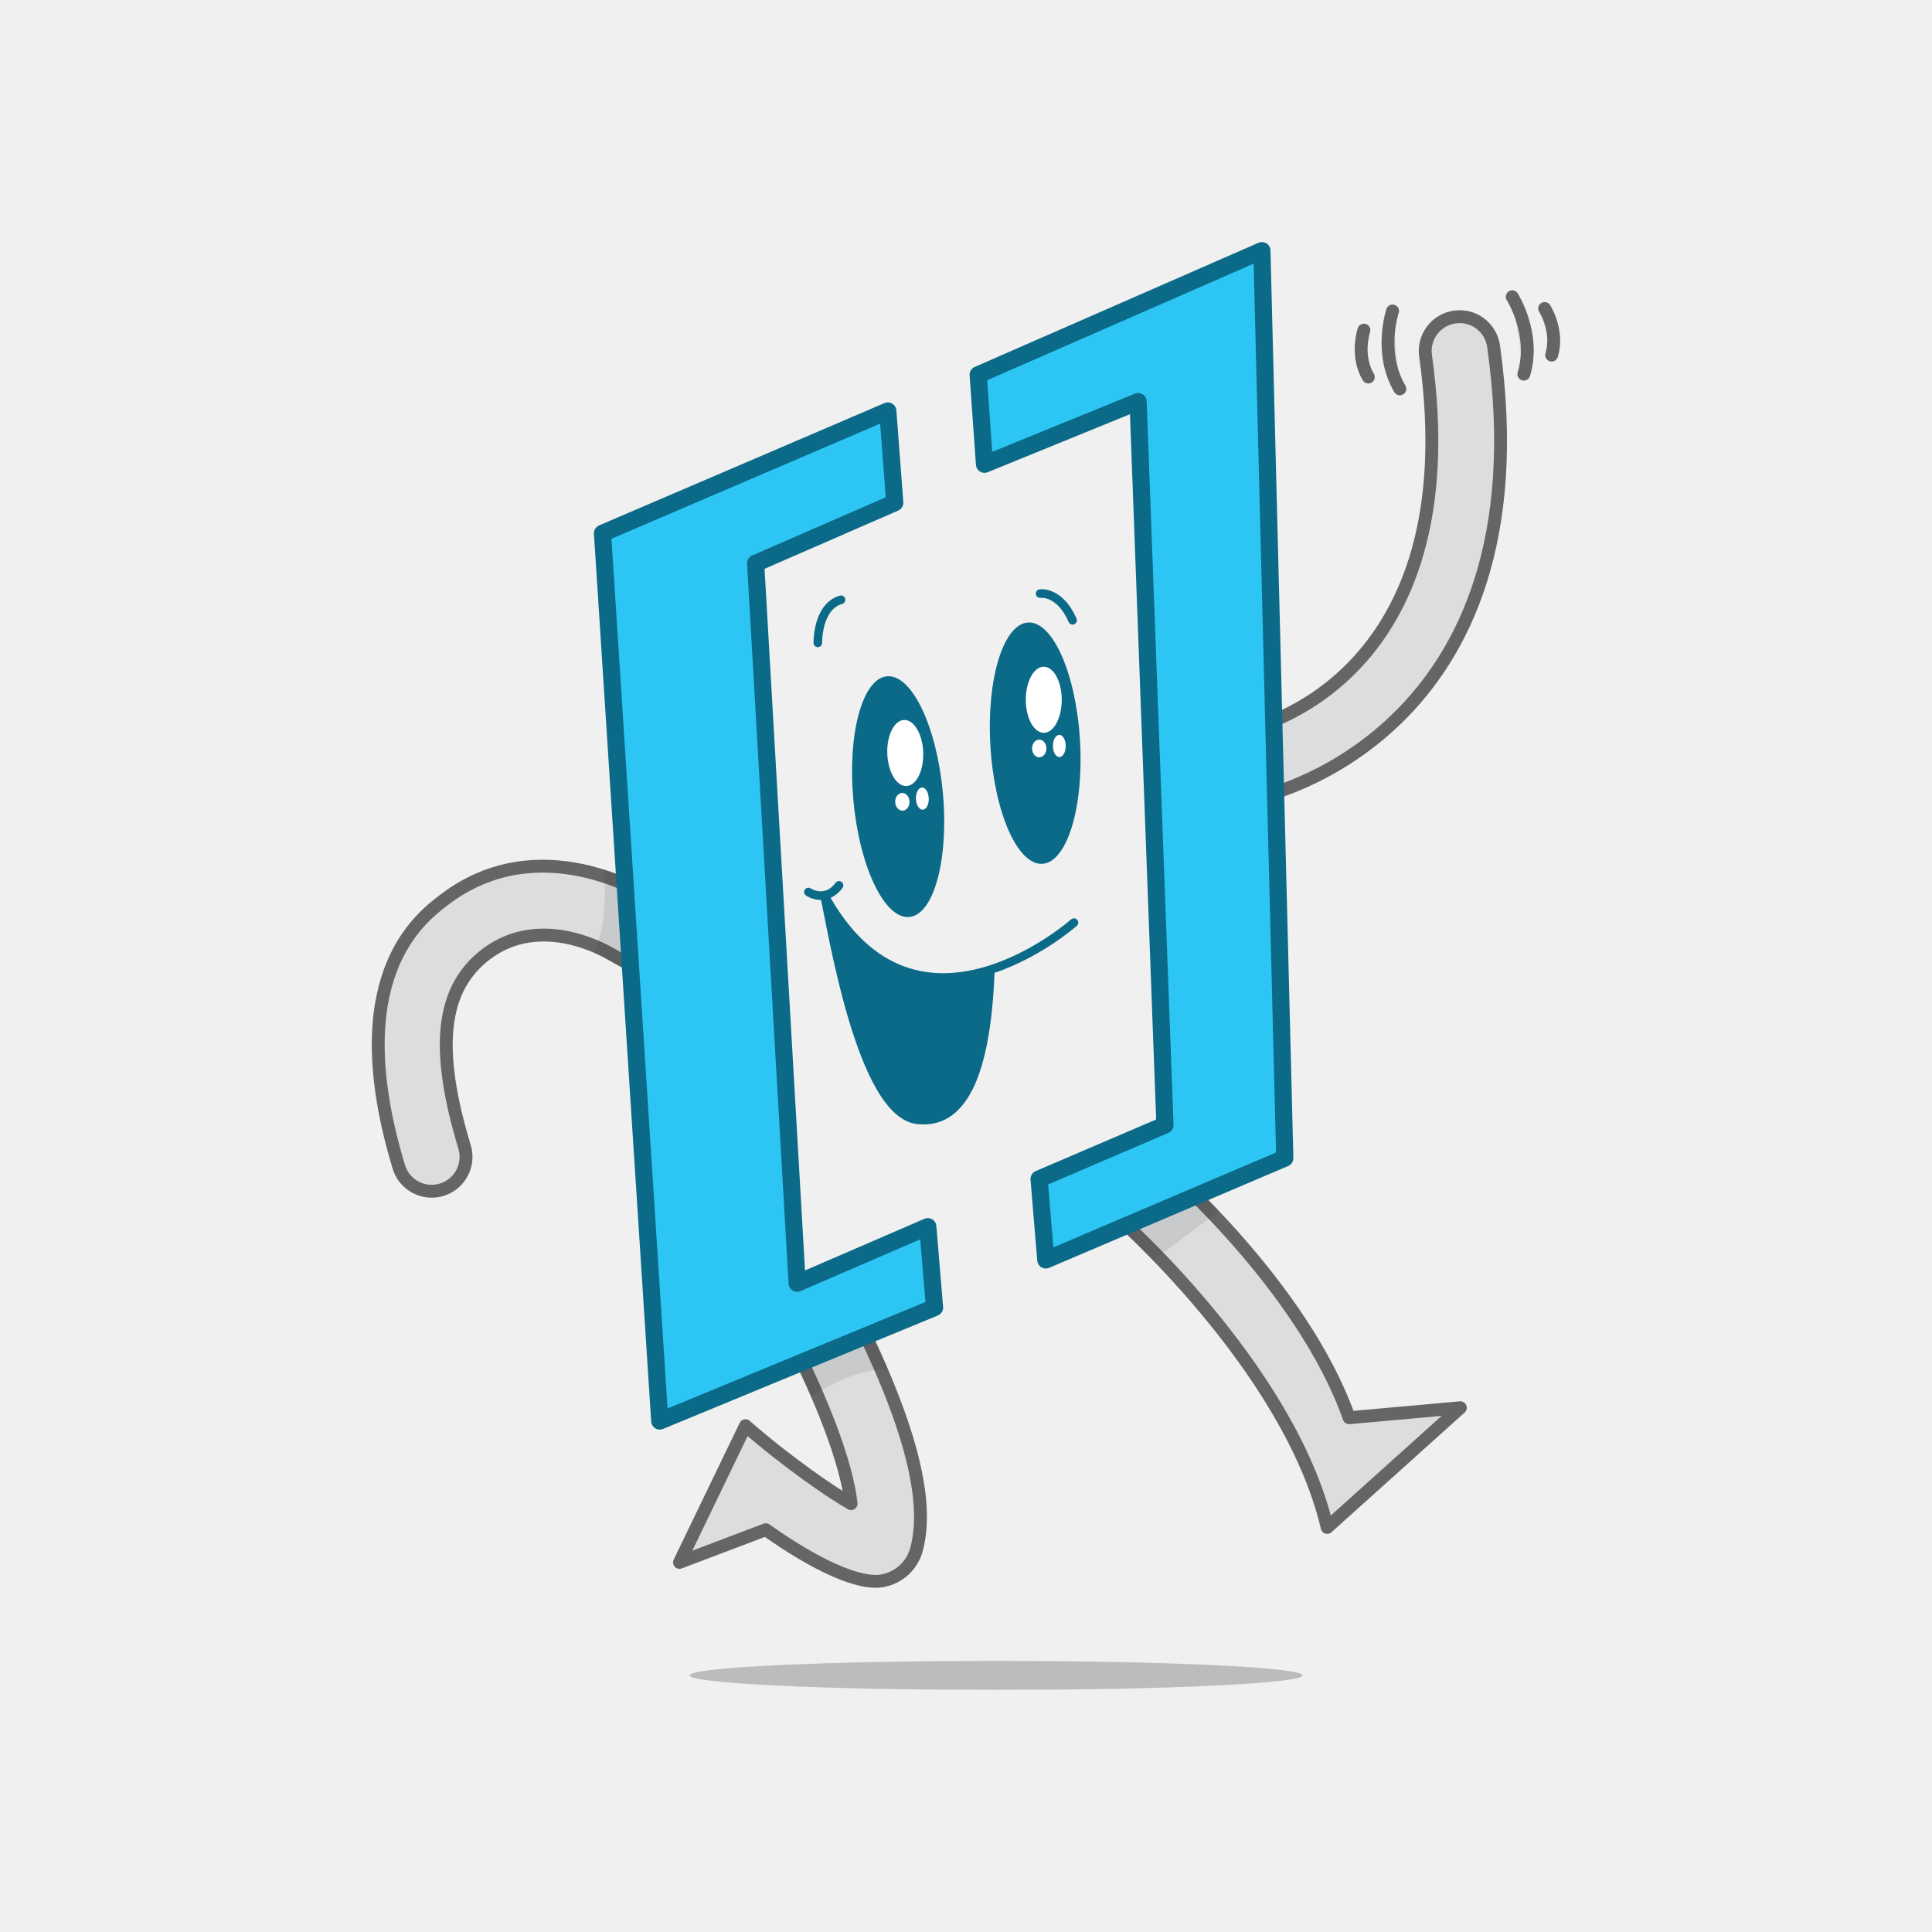
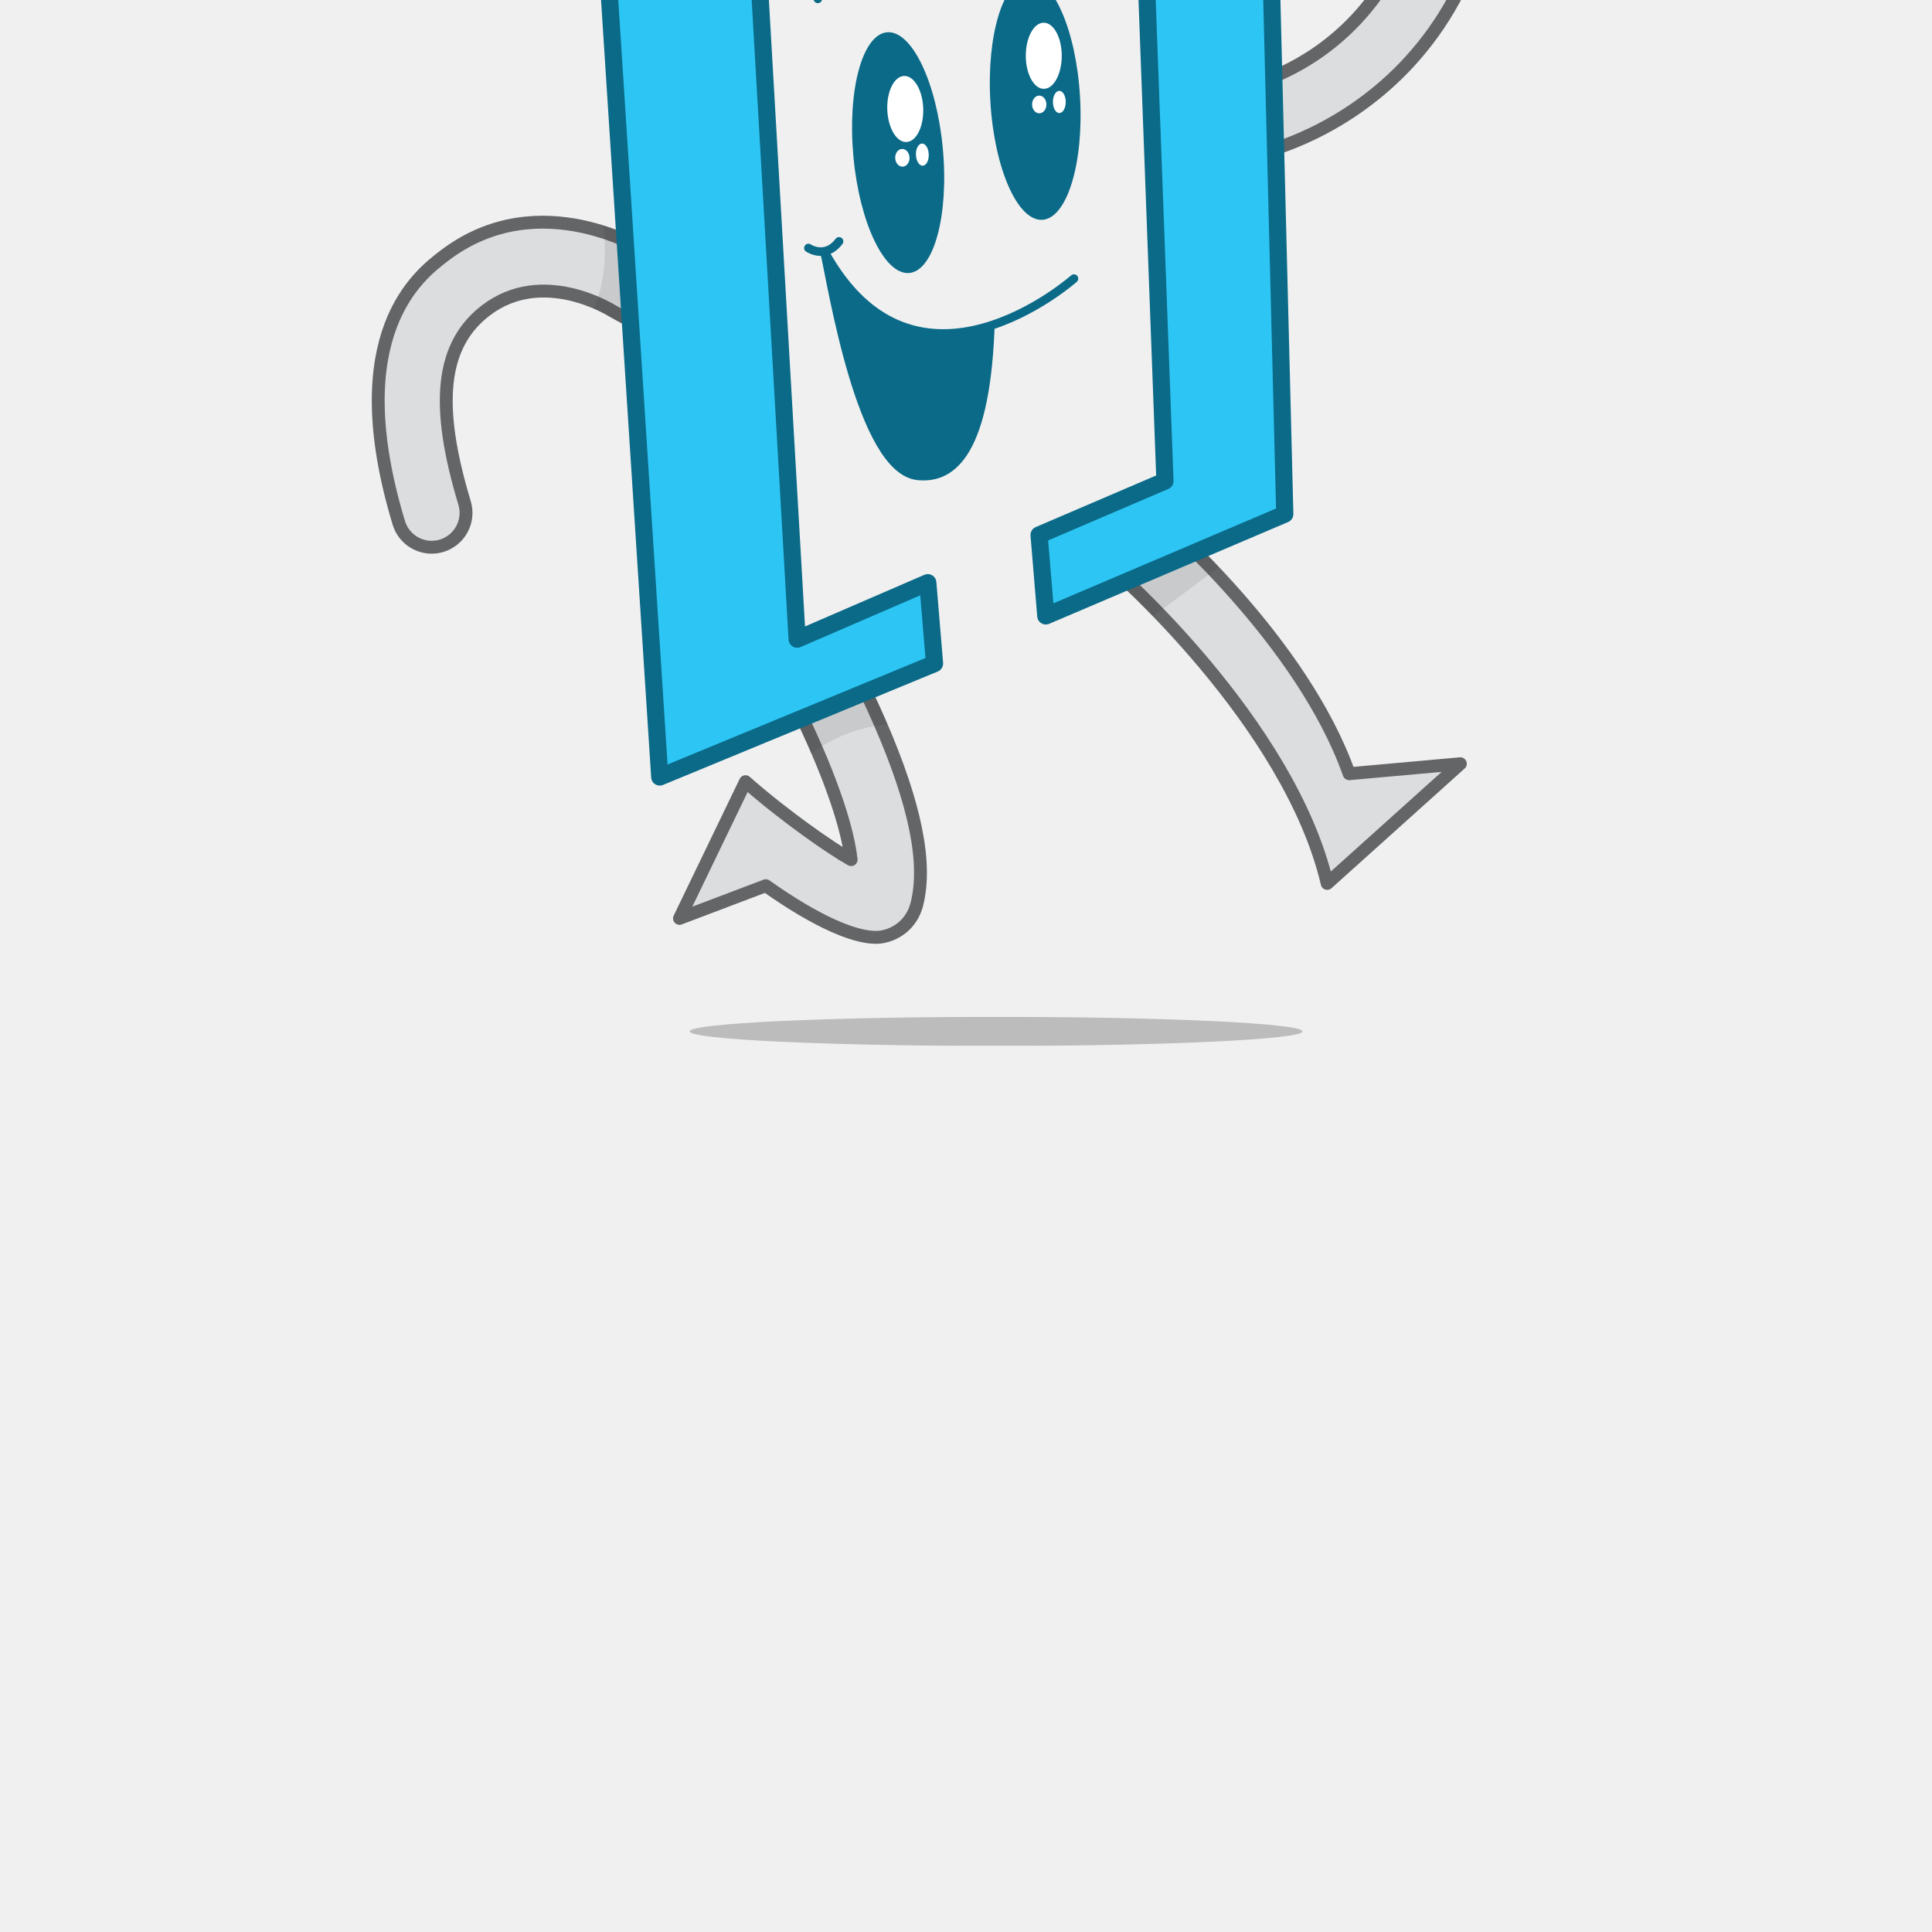
<svg xmlns="http://www.w3.org/2000/svg" viewBox="0 0 300 300" height="300" width="300" xml:space="preserve" id="svg3732" version="1.1">
  <defs id="defs3736">
    <clipPath id="clipPath3748" clipPathUnits="userSpaceOnUse">
      <path id="path3746" d="M 0,612 H 792 V 0 H 0 Z" />
    </clipPath>
    <clipPath id="clipPath3756" clipPathUnits="userSpaceOnUse">
      <path id="path3754" d="m 290.296,244.769 h 51.447 v -3.389 h -51.447 z" />
    </clipPath>
    <clipPath id="clipPath3772" clipPathUnits="userSpaceOnUse">
      <path id="path3770" d="m 329.629,384.769 h 51.448 v -3.389 h -51.448 z" />
    </clipPath>
    <clipPath id="clipPath3788" clipPathUnits="userSpaceOnUse">
      <path id="path3786" d="m 217.963,363.102 h 51.447 v -3.389 h -51.447 z" />
    </clipPath>
    <clipPath id="clipPath3804" clipPathUnits="userSpaceOnUse">
      <path id="path3802" d="m 144.105,340.83 h 29.297 v -3.389 h -29.297 z" />
    </clipPath>
    <clipPath id="clipPath3820" clipPathUnits="userSpaceOnUse">
      <path id="path3818" d="m 128.42,348.045 h 29.297 v -3.389 H 128.42 Z" />
    </clipPath>
    <clipPath id="clipPath3840" clipPathUnits="userSpaceOnUse">
      <path id="path3838" d="m 239.535,251.447 h 2.081 V 239.36 h -2.081 z" />
    </clipPath>
    <clipPath id="clipPath3864" clipPathUnits="userSpaceOnUse">
      <path id="path3862" d="m 194.314,219.042 h 10.168 v -5.922 h -10.168 z" />
    </clipPath>
    <clipPath id="clipPath3888" clipPathUnits="userSpaceOnUse">
      <path id="path3886" d="m 162.933,238.514 h 9.094 v -7.645 h -9.094 z" />
    </clipPath>
    <clipPath id="clipPath3912" clipPathUnits="userSpaceOnUse">
      <path id="path3910" d="m 169.644,287.097 h 9.21 v -11.469 h -9.21 z" />
    </clipPath>
    <clipPath id="clipPath3936" clipPathUnits="userSpaceOnUse">
      <path id="path3934" d="m 360.935,440.125 h 7.713 V 435.8 h -7.713 z" />
    </clipPath>
    <clipPath id="clipPath3968" clipPathUnits="userSpaceOnUse">
      <path id="path3966" d="m 257.197,411.522 h 3.434 v -11.21 h -3.434 z" />
    </clipPath>
    <clipPath id="clipPath3992" clipPathUnits="userSpaceOnUse">
      <path id="path3990" d="m 236.713,390.038 h 10.94 v -8.095 h -10.94 z" />
    </clipPath>
    <clipPath id="clipPath4016" clipPathUnits="userSpaceOnUse">
      <path id="path4014" d="m 156.953,366.577 h 9.489 v -5.736 h -9.489 z" />
    </clipPath>
    <clipPath id="clipPath4040" clipPathUnits="userSpaceOnUse">
      <path id="path4038" d="m 141.622,372.79 h 9.498 v -5.741 h -9.498 z" />
    </clipPath>
    <clipPath id="clipPath4064" clipPathUnits="userSpaceOnUse">
      <path id="path4062" d="m 295.232,279.56 h 9.541 v -1.759 h -9.541 z" />
    </clipPath>
    <clipPath id="clipPath4088" clipPathUnits="userSpaceOnUse">
      <path id="path4086" d="m 319.504,279.03 h 12.183 v -1.436 h -12.183 z" />
    </clipPath>
    <clipPath id="clipPath4112" clipPathUnits="userSpaceOnUse">
      <path id="path4110" d="m 273.382,329.411 h 3.565 v -11.744 h -3.565 z" />
    </clipPath>
    <clipPath id="clipPath4136" clipPathUnits="userSpaceOnUse">
      <path id="path4134" d="m 350.355,329.975 h 1.855 v -11.362 h -1.855 z" />
    </clipPath>
    <clipPath id="clipPath4160" clipPathUnits="userSpaceOnUse">
      <path id="path4158" d="m 215.915,440.787 h 4.006 v -11.48 h -4.006 z" />
    </clipPath>
    <clipPath id="clipPath4184" clipPathUnits="userSpaceOnUse">
      <path id="path4182" d="m 248.574,451.393 h 5.328 v -11.279 h -5.328 z" />
    </clipPath>
    <clipPath id="clipPath4208" clipPathUnits="userSpaceOnUse">
      <path id="path4206" d="m 364.219,167.965 h 10.321 v -8.694 h -10.321 z" />
    </clipPath>
    <clipPath id="clipPath4232" clipPathUnits="userSpaceOnUse">
      <path id="path4230" d="m 304.494,141.069 h 14.455 v -5.417 h -14.455 z" />
    </clipPath>
    <clipPath id="clipPath4264" clipPathUnits="userSpaceOnUse">
      <path id="path4262" d="m 376.593,115.526 h 7.045 v -8.897 h -7.045 z" />
    </clipPath>
    <clipPath id="clipPath4280" clipPathUnits="userSpaceOnUse">
      <path id="path4278" d="m 333.898,95.037 h 9.877 v -3.162 h -9.877 z" />
    </clipPath>
    <clipPath id="clipPath4304" clipPathUnits="userSpaceOnUse">
      <path id="path4302" d="m 389.123,241.67 h 4.223 v -9.322 h -4.223 z" />
    </clipPath>
    <clipPath id="clipPath4328" clipPathUnits="userSpaceOnUse">
      <path id="path4326" d="m 459.224,255.26 h 2.293 v -10.238 h -2.293 z" />
    </clipPath>
    <clipPath id="clipPath4352" clipPathUnits="userSpaceOnUse">
      <path id="path4350" d="m 427.832,177.225 h 8.771 v -9.813 h -8.771 z" />
    </clipPath>
    <clipPath id="clipPath4368" clipPathUnits="userSpaceOnUse">
      <path id="path4366" d="m 437.597,202.676 h 9.371 v -9.935 h -9.371 z" />
    </clipPath>
    <clipPath id="clipPath4392" clipPathUnits="userSpaceOnUse">
      <path id="path4390" d="m 418.855,196.919 h 13.376 v -5.938 h -13.376 z" />
    </clipPath>
    <clipPath id="clipPath4416" clipPathUnits="userSpaceOnUse">
      <path id="path4414" d="m 578.728,370.725 h 4.401 v -9.386 h -4.401 z" />
    </clipPath>
    <clipPath id="clipPath4440" clipPathUnits="userSpaceOnUse">
      <path id="path4438" d="m 670.593,397.563 h 8.2 v -6.428 h -8.2 z" />
    </clipPath>
    <clipPath id="clipPath4464" clipPathUnits="userSpaceOnUse">
      <path id="path4462" d="m 641.192,341.492 h 9.178 v -7.749 h -9.178 z" />
    </clipPath>
    <clipPath id="clipPath4480" clipPathUnits="userSpaceOnUse">
      <path id="path4478" d="m 631.845,365.636 h 11.539 v -2.222 h -11.539 z" />
    </clipPath>
    <clipPath id="clipPath4504" clipPathUnits="userSpaceOnUse">
      <path id="path4502" d="m 620.702,361.598 h 6.812 v -8.493 h -6.812 z" />
    </clipPath>
    <clipPath id="clipPath4528" clipPathUnits="userSpaceOnUse">
      <path id="path4526" d="m 522.269,177.776 h 10.452 v -7.263 h -10.452 z" />
    </clipPath>
    <clipPath id="clipPath4552" clipPathUnits="userSpaceOnUse">
      <path id="path4550" d="m 559.772,194.233 h 11.522 v -7.737 h -11.522 z" />
    </clipPath>
    <clipPath id="clipPath4584" clipPathUnits="userSpaceOnUse">
      <path id="path4582" d="m 498.476,232.016 h 5.017 v -11.773 h -5.017 z" />
    </clipPath>
    <clipPath id="clipPath4608" clipPathUnits="userSpaceOnUse">
      <path id="path4606" d="m 471.244,382.481 h 9.774 v -7.637 h -9.774 z" />
    </clipPath>
    <clipPath id="clipPath4632" clipPathUnits="userSpaceOnUse">
      <path id="path4630" d="m 450.293,378.101 h 10.08 v -5.72 h -10.08 z" />
    </clipPath>
    <clipPath id="clipPath4788" clipPathUnits="userSpaceOnUse">
      <path id="path4786" d="M 612.688,400.121 C 583.147,386.172 570.46,350.79 584.408,321.249 v 0 l 35.935,16.966 c -4.593,9.729 -0.415,21.379 9.312,25.972 v 0 c 9.727,4.592 21.377,0.416 25.97,-9.312 v 0 l 35.935,16.967 c -10.102,21.394 -31.444,33.948 -53.668,33.948 v 0 c -8.464,0 -17.056,-1.821 -25.204,-5.669" />
    </clipPath>
    <clipPath id="clipPath4808" clipPathUnits="userSpaceOnUse">
      <path id="path4806" d="M 0,612 H 792 V 0 H 0 Z" />
    </clipPath>
    <clipPath id="clipPath4916" clipPathUnits="userSpaceOnUse">
      <path id="path4914" d="m 365.016,135.878 h 11.321 v -7.024 h -11.321 z" />
    </clipPath>
    <clipPath id="clipPath5112" clipPathUnits="userSpaceOnUse">
      <path id="path5110" d="m 225.428,458.246 h 3.82 v -2.289 h -3.82 z" />
    </clipPath>
    <clipPath id="clipPath5208" clipPathUnits="userSpaceOnUse">
      <path id="path5206" d="m 221.623,221.93 h 16.338 v -5.52 h -16.338 z" />
    </clipPath>
    <clipPath id="clipPath5260" clipPathUnits="userSpaceOnUse">
      <path id="path5258" d="m 193.057,255.387 h 10.875 v -2.398 h -10.875 z" />
    </clipPath>
    <clipPath id="clipPath5300" clipPathUnits="userSpaceOnUse">
      <path id="path5298" d="m 611.186,312.519 h 62.446 v -3.388 h -62.446 z" />
    </clipPath>
    <clipPath id="clipPath5316" clipPathUnits="userSpaceOnUse">
      <path id="path5314" d="m 496.975,305.853 h 37.324 v -3.389 h -37.324 z" />
    </clipPath>
    <clipPath id="clipPath5332" clipPathUnits="userSpaceOnUse">
      <path id="path5330" d="m 509.641,139.853 h 71.389 v -3.389 h -71.389 z" />
    </clipPath>
    <clipPath id="clipPath5348" clipPathUnits="userSpaceOnUse">
      <path id="path5346" d="m 414.916,142.542 h 51.491 v -3.389 h -51.491 z" />
    </clipPath>
    <clipPath id="clipPath5364" clipPathUnits="userSpaceOnUse">
      <path id="path5362" d="m 123.748,163.911 h 85.266 v -3.388 h -85.266 z" />
    </clipPath>
    <clipPath id="clipPath5380" clipPathUnits="userSpaceOnUse">
      <path id="path5378" d="m 314.166,64.542 h 82.929 v -3.389 h -82.929 z" />
    </clipPath>
    <clipPath id="clipPath5396" clipPathUnits="userSpaceOnUse">
      <path id="path5394" d="m 209.315,310.415 h 2.239 v -8.484 h -2.239 z" />
    </clipPath>
    <clipPath id="clipPath5412" clipPathUnits="userSpaceOnUse">
      <path id="path5410" d="m 214.305,315.999 h 2.282 v -7.461 h -2.282 z" />
    </clipPath>
    <clipPath id="clipPath5432" clipPathUnits="userSpaceOnUse">
      <path id="path5430" d="m 348.749,436.688 h 5.063 v -9.485 h -5.063 z" />
    </clipPath>
    <clipPath clipPathUnits="userSpaceOnUse" id="clipPath6386">
      <path d="M 0,612 H 792 V 0 H 0 Z" id="path6384" />
    </clipPath>
    <clipPath clipPathUnits="userSpaceOnUse" id="clipPath6394">
      <path d="m 290.296,244.769 h 51.447 v -3.389 h -51.447 z" id="path6392" />
    </clipPath>
    <clipPath clipPathUnits="userSpaceOnUse" id="clipPath6410">
      <path d="m 329.629,384.769 h 51.448 v -3.389 h -51.448 z" id="path6408" />
    </clipPath>
    <clipPath clipPathUnits="userSpaceOnUse" id="clipPath6426">
      <path d="m 217.963,363.102 h 51.447 v -3.389 h -51.447 z" id="path6424" />
    </clipPath>
    <clipPath clipPathUnits="userSpaceOnUse" id="clipPath6442">
      <path d="m 144.105,340.83 h 29.297 v -3.389 h -29.297 z" id="path6440" />
    </clipPath>
    <clipPath clipPathUnits="userSpaceOnUse" id="clipPath6458">
      <path d="m 128.42,348.045 h 29.297 v -3.389 H 128.42 Z" id="path6456" />
    </clipPath>
    <clipPath clipPathUnits="userSpaceOnUse" id="clipPath6478">
      <path d="m 239.535,251.447 h 2.081 V 239.36 h -2.081 z" id="path6476" />
    </clipPath>
    <clipPath clipPathUnits="userSpaceOnUse" id="clipPath6502">
      <path d="m 194.314,219.042 h 10.168 v -5.922 h -10.168 z" id="path6500" />
    </clipPath>
    <clipPath clipPathUnits="userSpaceOnUse" id="clipPath6526">
      <path d="m 162.933,238.514 h 9.094 v -7.645 h -9.094 z" id="path6524" />
    </clipPath>
    <clipPath clipPathUnits="userSpaceOnUse" id="clipPath6550">
      <path d="m 169.644,287.097 h 9.21 v -11.469 h -9.21 z" id="path6548" />
    </clipPath>
    <clipPath clipPathUnits="userSpaceOnUse" id="clipPath6574">
      <path d="m 360.935,440.125 h 7.713 V 435.8 h -7.713 z" id="path6572" />
    </clipPath>
    <clipPath clipPathUnits="userSpaceOnUse" id="clipPath6606">
      <path d="m 257.197,411.522 h 3.434 v -11.21 h -3.434 z" id="path6604" />
    </clipPath>
    <clipPath clipPathUnits="userSpaceOnUse" id="clipPath6630">
      <path d="m 236.713,390.038 h 10.94 v -8.095 h -10.94 z" id="path6628" />
    </clipPath>
    <clipPath clipPathUnits="userSpaceOnUse" id="clipPath6654">
      <path d="m 156.953,366.577 h 9.489 v -5.736 h -9.489 z" id="path6652" />
    </clipPath>
    <clipPath clipPathUnits="userSpaceOnUse" id="clipPath6678">
      <path d="m 141.622,372.79 h 9.498 v -5.741 h -9.498 z" id="path6676" />
    </clipPath>
    <clipPath clipPathUnits="userSpaceOnUse" id="clipPath6702">
      <path d="m 295.232,279.56 h 9.541 v -1.759 h -9.541 z" id="path6700" />
    </clipPath>
    <clipPath clipPathUnits="userSpaceOnUse" id="clipPath6726">
      <path d="m 319.504,279.03 h 12.183 v -1.436 h -12.183 z" id="path6724" />
    </clipPath>
    <clipPath clipPathUnits="userSpaceOnUse" id="clipPath6750">
      <path d="m 273.382,329.411 h 3.565 v -11.744 h -3.565 z" id="path6748" />
    </clipPath>
    <clipPath clipPathUnits="userSpaceOnUse" id="clipPath6774">
      <path d="m 350.355,329.975 h 1.855 v -11.362 h -1.855 z" id="path6772" />
    </clipPath>
    <clipPath clipPathUnits="userSpaceOnUse" id="clipPath6798">
      <path d="m 215.915,440.787 h 4.006 v -11.48 h -4.006 z" id="path6796" />
    </clipPath>
    <clipPath clipPathUnits="userSpaceOnUse" id="clipPath6822">
      <path d="m 248.574,451.393 h 5.328 v -11.279 h -5.328 z" id="path6820" />
    </clipPath>
    <clipPath clipPathUnits="userSpaceOnUse" id="clipPath6846">
      <path d="m 364.219,167.965 h 10.321 v -8.694 h -10.321 z" id="path6844" />
    </clipPath>
    <clipPath clipPathUnits="userSpaceOnUse" id="clipPath6870">
      <path d="m 304.494,141.069 h 14.455 v -5.417 h -14.455 z" id="path6868" />
    </clipPath>
    <clipPath clipPathUnits="userSpaceOnUse" id="clipPath6902">
      <path d="m 376.593,115.526 h 7.045 v -8.897 h -7.045 z" id="path6900" />
    </clipPath>
    <clipPath clipPathUnits="userSpaceOnUse" id="clipPath6918">
      <path d="m 333.898,95.037 h 9.877 v -3.162 h -9.877 z" id="path6916" />
    </clipPath>
    <clipPath clipPathUnits="userSpaceOnUse" id="clipPath6942">
      <path d="m 389.123,241.67 h 4.223 v -9.322 h -4.223 z" id="path6940" />
    </clipPath>
    <clipPath clipPathUnits="userSpaceOnUse" id="clipPath6966">
      <path d="m 459.224,255.26 h 2.293 v -10.238 h -2.293 z" id="path6964" />
    </clipPath>
    <clipPath clipPathUnits="userSpaceOnUse" id="clipPath6990">
      <path d="m 427.832,177.225 h 8.771 v -9.813 h -8.771 z" id="path6988" />
    </clipPath>
    <clipPath clipPathUnits="userSpaceOnUse" id="clipPath7006">
      <path d="m 437.597,202.676 h 9.371 v -9.935 h -9.371 z" id="path7004" />
    </clipPath>
    <clipPath clipPathUnits="userSpaceOnUse" id="clipPath7030">
      <path d="m 418.855,196.919 h 13.376 v -5.938 h -13.376 z" id="path7028" />
    </clipPath>
    <clipPath clipPathUnits="userSpaceOnUse" id="clipPath7054">
      <path d="m 578.728,370.725 h 4.401 v -9.386 h -4.401 z" id="path7052" />
    </clipPath>
    <clipPath clipPathUnits="userSpaceOnUse" id="clipPath7078">
      <path d="m 670.593,397.563 h 8.2 v -6.428 h -8.2 z" id="path7076" />
    </clipPath>
    <clipPath clipPathUnits="userSpaceOnUse" id="clipPath7102">
      <path d="m 641.192,341.492 h 9.178 v -7.749 h -9.178 z" id="path7100" />
    </clipPath>
    <clipPath clipPathUnits="userSpaceOnUse" id="clipPath7118">
      <path d="m 631.845,365.636 h 11.539 v -2.222 h -11.539 z" id="path7116" />
    </clipPath>
    <clipPath clipPathUnits="userSpaceOnUse" id="clipPath7142">
      <path d="m 620.702,361.598 h 6.812 v -8.493 h -6.812 z" id="path7140" />
    </clipPath>
    <clipPath clipPathUnits="userSpaceOnUse" id="clipPath7166">
      <path d="m 522.269,177.776 h 10.452 v -7.263 h -10.452 z" id="path7164" />
    </clipPath>
    <clipPath clipPathUnits="userSpaceOnUse" id="clipPath7190">
      <path d="m 559.772,194.233 h 11.522 v -7.737 h -11.522 z" id="path7188" />
    </clipPath>
    <clipPath clipPathUnits="userSpaceOnUse" id="clipPath7222">
      <path d="m 498.476,232.016 h 5.017 v -11.773 h -5.017 z" id="path7220" />
    </clipPath>
    <clipPath clipPathUnits="userSpaceOnUse" id="clipPath7246">
      <path d="m 471.244,382.481 h 9.774 v -7.637 h -9.774 z" id="path7244" />
    </clipPath>
    <clipPath clipPathUnits="userSpaceOnUse" id="clipPath7270">
      <path d="m 450.293,378.101 h 10.08 v -5.72 h -10.08 z" id="path7268" />
    </clipPath>
    <clipPath clipPathUnits="userSpaceOnUse" id="clipPath7426">
      <path d="M 612.688,400.121 C 583.147,386.172 570.46,350.79 584.408,321.249 v 0 l 35.935,16.966 c -4.593,9.729 -0.415,21.379 9.312,25.972 v 0 c 9.727,4.592 21.377,0.416 25.97,-9.312 v 0 l 35.935,16.967 c -10.102,21.394 -31.444,33.948 -53.668,33.948 v 0 c -8.464,0 -17.056,-1.821 -25.204,-5.669" id="path7424" />
    </clipPath>
    <clipPath clipPathUnits="userSpaceOnUse" id="clipPath7446">
      <path d="M 0,612 H 792 V 0 H 0 Z" id="path7444" />
    </clipPath>
    <clipPath clipPathUnits="userSpaceOnUse" id="clipPath7554">
      <path d="m 365.016,135.878 h 11.321 v -7.024 h -11.321 z" id="path7552" />
    </clipPath>
    <clipPath clipPathUnits="userSpaceOnUse" id="clipPath7750">
      <path d="m 225.428,458.246 h 3.82 v -2.289 h -3.82 z" id="path7748" />
    </clipPath>
    <clipPath clipPathUnits="userSpaceOnUse" id="clipPath7846">
      <path d="m 221.623,221.93 h 16.338 v -5.52 h -16.338 z" id="path7844" />
    </clipPath>
    <clipPath clipPathUnits="userSpaceOnUse" id="clipPath7898">
      <path d="m 193.057,255.387 h 10.875 v -2.398 h -10.875 z" id="path7896" />
    </clipPath>
    <clipPath clipPathUnits="userSpaceOnUse" id="clipPath7938">
      <path d="m 611.186,312.519 h 62.446 v -3.388 h -62.446 z" id="path7936" />
    </clipPath>
    <clipPath clipPathUnits="userSpaceOnUse" id="clipPath7954">
      <path d="m 496.975,305.853 h 37.324 v -3.389 h -37.324 z" id="path7952" />
    </clipPath>
    <clipPath clipPathUnits="userSpaceOnUse" id="clipPath7970">
      <path d="m 509.641,139.853 h 71.389 v -3.389 h -71.389 z" id="path7968" />
    </clipPath>
    <clipPath clipPathUnits="userSpaceOnUse" id="clipPath7986">
      <path d="m 414.916,142.542 h 51.491 v -3.389 h -51.491 z" id="path7984" />
    </clipPath>
    <clipPath clipPathUnits="userSpaceOnUse" id="clipPath8002">
      <path d="m 123.748,163.911 h 85.266 v -3.388 h -85.266 z" id="path8000" />
    </clipPath>
    <clipPath clipPathUnits="userSpaceOnUse" id="clipPath8018">
      <path d="m 314.166,64.542 h 82.929 v -3.389 h -82.929 z" id="path8016" />
    </clipPath>
    <clipPath clipPathUnits="userSpaceOnUse" id="clipPath8034">
      <path d="m 209.315,310.415 h 2.239 v -8.484 h -2.239 z" id="path8032" />
    </clipPath>
    <clipPath clipPathUnits="userSpaceOnUse" id="clipPath8050">
      <path d="m 214.305,315.999 h 2.282 v -7.461 h -2.282 z" id="path8048" />
    </clipPath>
    <clipPath clipPathUnits="userSpaceOnUse" id="clipPath8070">
      <path d="m 348.749,436.688 h 5.063 v -9.485 h -5.063 z" id="path8068" />
    </clipPath>
  </defs>
-   <g style="display:inline" transform="matrix(1.333333,0,0,-1.333333,0,300)" id="g3740">
+   <g style="display:inline" transform="matrix(1.333333,0,0,-1.333333,0,200)" id="g3740">
    <g transform="translate(-429.3319,-108.2734)" id="g11355">
      <path id="path4516" style="fill:#dcddde;fill-opacity:1;fill-rule:nonzero;stroke:none" d="m 531.812,174.083 c -1.003,2.307 -2.037,4.451 -2.963,6.281 l -7.275,-3.298 c 3.221,-6.319 6.319,-13.916 6.88,-18.905 -2.278,1.268 -7.749,5.069 -12.303,9.079 l -7.685,-15.923 10.051,3.808 c 5.749,-4.08 10.887,-6.486 13.649,-5.937 0.165,0.034 0.325,0.074 0.479,0.121 1.74,0.536 3,1.862 3.457,3.638 1.226,4.775 -0.177,11.689 -4.29,21.136" />
      <path id="path4520" style="fill:none;stroke:#636567;stroke-width:1.5;stroke-linecap:butt;stroke-linejoin:round;stroke-miterlimit:10;stroke-dasharray:none;stroke-opacity:1" d="m 531.812,174.083 c -1.003,2.307 -2.037,4.451 -2.963,6.281 l -7.275,-3.298 c 3.221,-6.319 6.319,-13.916 6.88,-18.905 -2.278,1.268 -7.749,5.069 -12.303,9.079 l -7.685,-15.923 10.051,3.808 c 5.749,-4.08 10.887,-6.486 13.649,-5.937 0.165,0.034 0.325,0.074 0.479,0.121 1.74,0.536 3,1.862 3.457,3.638 1.226,4.775 -0.177,11.689 -4.29,21.136 z" />
      <g clip-path="url(#clipPath4528)" id="g4534" style="opacity:0.1">
        <g transform="translate(523.8115,170.5127)" id="g4532">
          <path d="M 0,0 C 0,0 3.703,3.066 8.91,3.355 8.408,4.59 7.29,7.001 7.116,7.251 6.942,7.502 -1.312,3.703 -1.543,3.549 -1.389,3.201 -0.135,0.348 0,0" style="fill:#231f20;fill-opacity:1;fill-rule:nonzero;stroke:none" id="path4530" />
        </g>
      </g>
      <path id="path4540" style="fill:#dcddde;fill-opacity:1;fill-rule:nonzero;stroke:none" d="m 586.45,168.165 c -5.45,15.435 -21.622,29.327 -22.178,29.839 l -5.422,-5.882 c 0.161,-0.147 20.604,-17.894 25.047,-36.731 l 15.506,13.939 z" />
      <path id="path4544" style="fill:none;stroke:#636567;stroke-width:1.5;stroke-linecap:butt;stroke-linejoin:round;stroke-miterlimit:10;stroke-dasharray:none;stroke-opacity:1" d="m 586.45,168.165 c -5.45,15.435 -21.622,29.327 -22.178,29.839 l -5.422,-5.882 c 0.161,-0.147 20.604,-17.894 25.047,-36.731 l 15.506,13.939 z" />
      <g clip-path="url(#clipPath4552)" id="g4558" style="opacity:0.1">
        <g transform="translate(563.6064,186.4951)" id="g4556">
          <path d="m 0,0 7.687,5.729 c 0,0 -1.159,1.462 -2.167,1.966 C 4.511,8.199 -3.633,4.07 -3.834,3.818 -3.675,3.643 -0.927,1.039 0,0" style="fill:#231f20;fill-opacity:1;fill-rule:nonzero;stroke:none" id="path4554" />
        </g>
      </g>
      <path id="path4564" style="fill:#dcddde;fill-opacity:1;fill-rule:nonzero;stroke:none" d="m 575.069,240.324 c -1.878,0 -3.554,1.33 -3.923,3.243 -0.417,2.164 0.993,4.256 3.152,4.682 1.126,0.231 26.373,5.874 21.053,43.589 -0.308,2.187 1.215,4.211 3.403,4.519 2.191,0.309 4.211,-1.215 4.519,-3.402 6.415,-45.488 -27.102,-52.492 -27.441,-52.558 -0.256,-0.049 -0.511,-0.073 -0.763,-0.073" />
      <path id="path4568" style="fill:none;stroke:#636567;stroke-width:1.5;stroke-linecap:butt;stroke-linejoin:round;stroke-miterlimit:10;stroke-dasharray:none;stroke-opacity:1" d="m 575.069,240.324 c -1.878,0 -3.554,1.33 -3.923,3.243 -0.417,2.164 0.993,4.256 3.152,4.682 1.126,0.231 26.373,5.874 21.053,43.589 -0.308,2.187 1.215,4.211 3.403,4.519 2.191,0.309 4.211,-1.215 4.519,-3.402 6.415,-45.488 -27.102,-52.492 -27.441,-52.558 -0.256,-0.049 -0.511,-0.073 -0.763,-0.073 z" />
      <path id="path4572" style="fill:#dcddde;fill-opacity:1;fill-rule:nonzero;stroke:none" d="m 479.604,194.542 c -1.717,0 -3.304,1.114 -3.827,2.843 -6.66,22.025 2.365,28.882 5.331,31.135 11.09,8.421 23.444,0.562 23.966,0.223 1.851,-1.204 2.376,-3.681 1.171,-5.534 -0.654,-1.003 -0.08,-2.606 -1.179,-2.767 -0.888,0.182 -0.836,-0.451 -4.341,1.586 -0.386,0.224 -8.229,5.094 -14.777,0.12 -5.232,-3.973 -6.006,-10.896 -2.513,-22.447 0.639,-2.115 -0.557,-4.347 -2.671,-4.987 -0.387,-0.116 -0.776,-0.172 -1.16,-0.172" />
      <path id="path4576" style="fill:none;stroke:#636567;stroke-width:1.5;stroke-linecap:butt;stroke-linejoin:round;stroke-miterlimit:10;stroke-dasharray:none;stroke-opacity:1" d="m 479.604,194.542 c -1.717,0 -3.304,1.114 -3.827,2.843 -6.66,22.025 2.365,28.882 5.331,31.135 11.09,8.421 23.444,0.562 23.966,0.223 1.851,-1.204 2.376,-3.681 1.171,-5.534 -0.654,-1.003 -0.08,-2.606 -1.179,-2.767 -0.888,0.182 -0.836,-0.451 -4.341,1.586 -0.386,0.224 -8.229,5.094 -14.777,0.12 -5.232,-3.973 -6.006,-10.896 -2.513,-22.447 0.639,-2.115 -0.557,-4.347 -2.671,-4.987 -0.387,-0.116 -0.776,-0.172 -1.16,-0.172 z" />
      <g clip-path="url(#clipPath4584)" id="g4590" style="opacity:0.1">
        <g transform="translate(499.6006,232.0156)" id="g4588">
          <path d="m 0,0 c 0,0 0.808,-5.542 -1.125,-9.682 0.873,-0.315 3.022,-1.647 3.99,-2.089 0.341,-0.156 1.054,9.728 1.027,10.142 C 3.588,-1.463 2.29,-0.69 0,0" style="fill:#231f20;fill-opacity:1;fill-rule:nonzero;stroke:none" id="path4586" />
        </g>
      </g>
      <path id="path4704" style="fill:#2dc5f4;fill-opacity:1;fill-rule:nonzero;stroke:none" d="m 532.725,285.408 0.809,-10.681 -16.201,-7.06 4.834,-83.834 15.216,6.58 0.784,-9.416 -32,-13.212 -6.667,103.382 z" />
      <path id="path4708" style="fill:none;stroke:#0a6a88;stroke-width:2;stroke-linecap:butt;stroke-linejoin:round;stroke-miterlimit:10;stroke-dasharray:none;stroke-opacity:1" d="m 532.725,285.408 0.809,-10.681 -16.201,-7.06 4.834,-83.834 15.216,6.58 0.784,-9.416 -32,-13.212 -6.667,103.382 z" />
      <path id="path4712" style="fill:#2dc5f4;fill-opacity:1;fill-rule:nonzero;stroke:none" d="m 550.343,195.969 0.782,-9.424 27.833,11.855 -2.666,105.683 -33.042,-14.458 0.736,-10.417 17.889,7.292 3.127,-84.248 z" />
      <path id="path4716" style="fill:none;stroke:#0a6a88;stroke-width:2;stroke-linecap:butt;stroke-linejoin:round;stroke-miterlimit:10;stroke-dasharray:none;stroke-opacity:1" d="m 550.343,195.969 0.782,-9.424 27.833,11.855 -2.666,105.683 -33.042,-14.458 0.736,-10.417 17.889,7.292 3.127,-84.248 z" />
      <path id="path4720" style="fill:#0a6a88;fill-opacity:1;fill-rule:nonzero;stroke:none" d="m 539.132,240.98 c 0.718,-7.741 -1.029,-14.232 -3.904,-14.499 -2.874,-0.267 -5.787,5.792 -6.505,13.533 -0.719,7.741 1.029,14.233 3.904,14.499 2.874,0.267 5.786,-5.792 6.505,-13.533" />
      <path id="path4724" style="fill:#ffffff;fill-opacity:1;fill-rule:nonzero;stroke:none" d="m 536.85,245.653 c 0.073,-2.125 -0.803,-3.881 -1.958,-3.921 -1.156,-0.04 -2.152,1.65 -2.227,3.775 -0.074,2.125 0.803,3.88 1.958,3.92 1.156,0.04 2.153,-1.649 2.227,-3.774" />
      <path id="path4728" style="fill:#ffffff;fill-opacity:1;fill-rule:nonzero;stroke:none" d="m 537.494,240.291 c 0.024,-0.713 -0.289,-1.303 -0.701,-1.316 -0.412,-0.015 -0.767,0.551 -0.791,1.264 -0.026,0.713 0.289,1.303 0.701,1.318 0.412,0.013 0.766,-0.553 0.791,-1.266" />
      <path id="path4732" style="fill:#ffffff;fill-opacity:1;fill-rule:nonzero;stroke:none" d="m 535.253,239.925 c 0.02,-0.569 -0.337,-1.043 -0.797,-1.06 -0.461,-0.015 -0.849,0.433 -0.869,1.002 -0.021,0.57 0.337,1.044 0.797,1.06 0.46,0.017 0.849,-0.433 0.869,-1.002" />
      <path id="path4736" style="fill:#0a6a88;fill-opacity:1;fill-rule:nonzero;stroke:none" d="m 555.108,247.034 c 0.459,-7.761 -1.505,-14.189 -4.386,-14.36 -2.882,-0.171 -5.591,5.982 -6.05,13.743 -0.46,7.761 1.504,14.189 4.386,14.36 2.882,0.171 5.59,-5.982 6.05,-13.743" />
      <path id="path4740" style="fill:#ffffff;fill-opacity:1;fill-rule:nonzero;stroke:none" d="m 552.983,251.781 c 0.003,-2.126 -0.932,-3.852 -2.088,-3.853 -1.156,-0.001 -2.096,1.721 -2.099,3.847 -0.003,2.126 0.931,3.852 2.087,3.853 1.157,0.002 2.096,-1.721 2.1,-3.847" />
      <path id="path4744" style="fill:#ffffff;fill-opacity:1;fill-rule:nonzero;stroke:none" d="m 553.448,246.401 c 10e-4,-0.714 -0.332,-1.292 -0.744,-1.293 -0.413,-10e-4 -0.748,0.577 -0.749,1.291 -10e-4,0.713 0.333,1.292 0.745,1.292 0.412,0.001 0.747,-0.577 0.748,-1.29" />
      <path id="path4748" style="fill:#ffffff;fill-opacity:1;fill-rule:nonzero;stroke:none" d="m 551.196,246.11 c 0.001,-0.57 -0.372,-1.032 -0.832,-1.033 -0.46,0 -0.834,0.461 -0.835,1.03 -0.001,0.57 0.371,1.032 0.832,1.033 0.46,0 0.834,-0.461 0.835,-1.03" />
      <path id="path4752" style="fill:none;stroke:#0a6a88;stroke-width:1;stroke-linecap:round;stroke-linejoin:round;stroke-miterlimit:10;stroke-dasharray:none;stroke-opacity:1" d="m 524.576,258.406 c 0,0 -0.085,4.234 2.704,5.017" />
      <path id="path4756" style="fill:none;stroke:#0a6a88;stroke-width:1;stroke-linecap:round;stroke-linejoin:round;stroke-miterlimit:10;stroke-dasharray:none;stroke-opacity:1" d="m 550.463,264.147 c 0,0 2.277,0.334 3.783,-3.113" />
      <path id="path4760" style="fill:#0a6a88;fill-opacity:1;fill-rule:nonzero;stroke:#0a6a88;stroke-width:1;stroke-linecap:round;stroke-linejoin:round;stroke-miterlimit:10;stroke-dasharray:none;stroke-opacity:1" d="m 554.403,225.826 c 0,0 -18.378,-16.291 -29.056,3.142 0.947,-4.109 4.264,-25.415 10.862,-26.108 3.543,-0.371 7.829,1.87 8.44,17.016" />
      <path id="path4764" style="fill:none;stroke:#0a6a88;stroke-width:1;stroke-linecap:round;stroke-linejoin:round;stroke-miterlimit:10;stroke-dasharray:none;stroke-opacity:1" d="m 523.481,229.388 c 0,0 1.97,-1.342 3.565,0.776" />
      <path id="path4768" style="fill:#dcddde;fill-opacity:1;fill-rule:nonzero;stroke:#636567;stroke-width:1.5;stroke-linecap:round;stroke-linejoin:round;stroke-miterlimit:10;stroke-dasharray:none;stroke-opacity:1" d="m 591.508,297.056 c 0,0 -1.638,-4.862 0.852,-9.069" />
      <path id="path4772" style="fill:#dcddde;fill-opacity:1;fill-rule:nonzero;stroke:#636567;stroke-width:1.5;stroke-linecap:round;stroke-linejoin:round;stroke-miterlimit:10;stroke-dasharray:none;stroke-opacity:1" d="m 588.171,294.825 c 0,0 -0.986,-2.929 0.513,-5.463" />
      <path id="path4776" style="fill:#dcddde;fill-opacity:1;fill-rule:nonzero;stroke:#636567;stroke-width:1.5;stroke-linecap:round;stroke-linejoin:round;stroke-miterlimit:10;stroke-dasharray:none;stroke-opacity:1" d="m 605.448,298.712 c 0,0 2.757,-4.327 1.351,-9.01" />
      <path id="path4780" style="fill:#dcddde;fill-opacity:1;fill-rule:nonzero;stroke:#636567;stroke-width:1.5;stroke-linecap:round;stroke-linejoin:round;stroke-miterlimit:10;stroke-dasharray:none;stroke-opacity:1" d="m 609.223,297.347 c 0,0 1.661,-2.605 0.814,-5.425" />
      <g clip-path="url(#clipPath5332)" id="g5338" style="opacity:0.25">
        <g transform="translate(581.0293,138.1582)" id="g5336">
          <path d="m 0,0 c 0,-0.936 -15.98,-1.694 -35.693,-1.694 -19.714,0 -35.695,0.758 -35.695,1.694 0,0.936 15.981,1.694 35.695,1.694 C -15.98,1.694 0,0.936 0,0" style="fill:#231f20;fill-opacity:1;fill-rule:nonzero;stroke:none" id="path5334" />
        </g>
      </g>
    </g>
  </g>
</svg>
